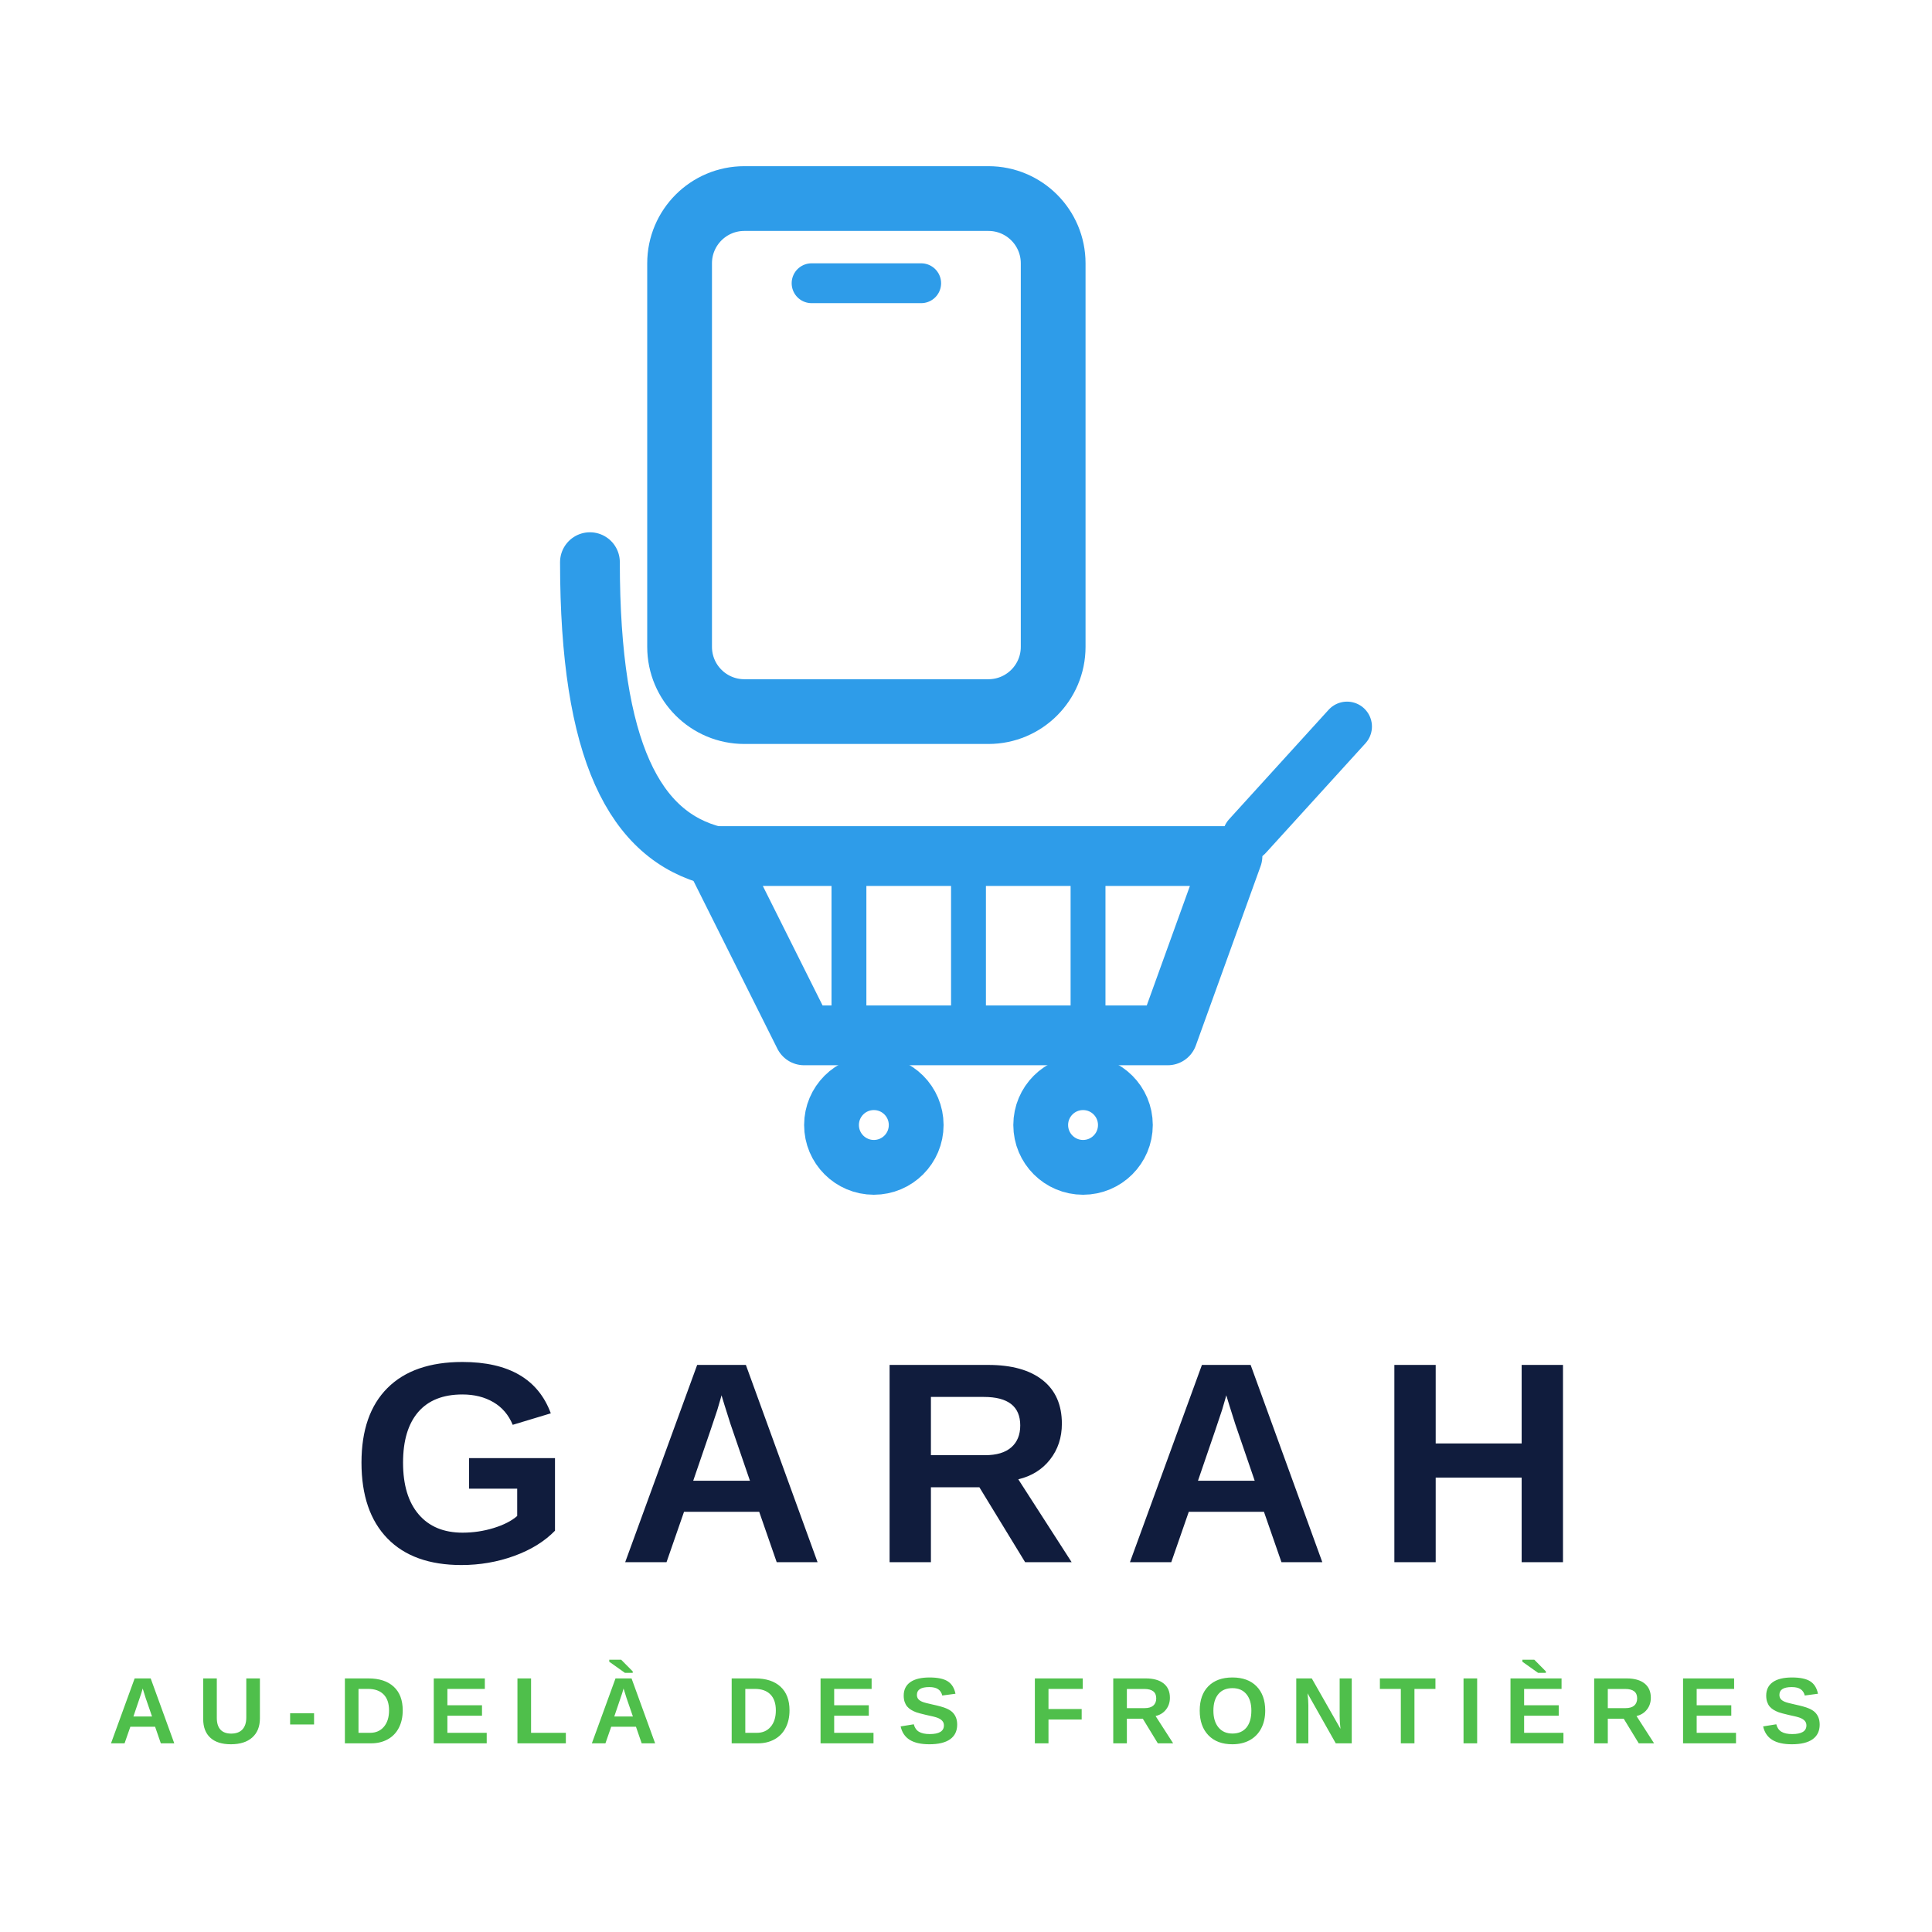
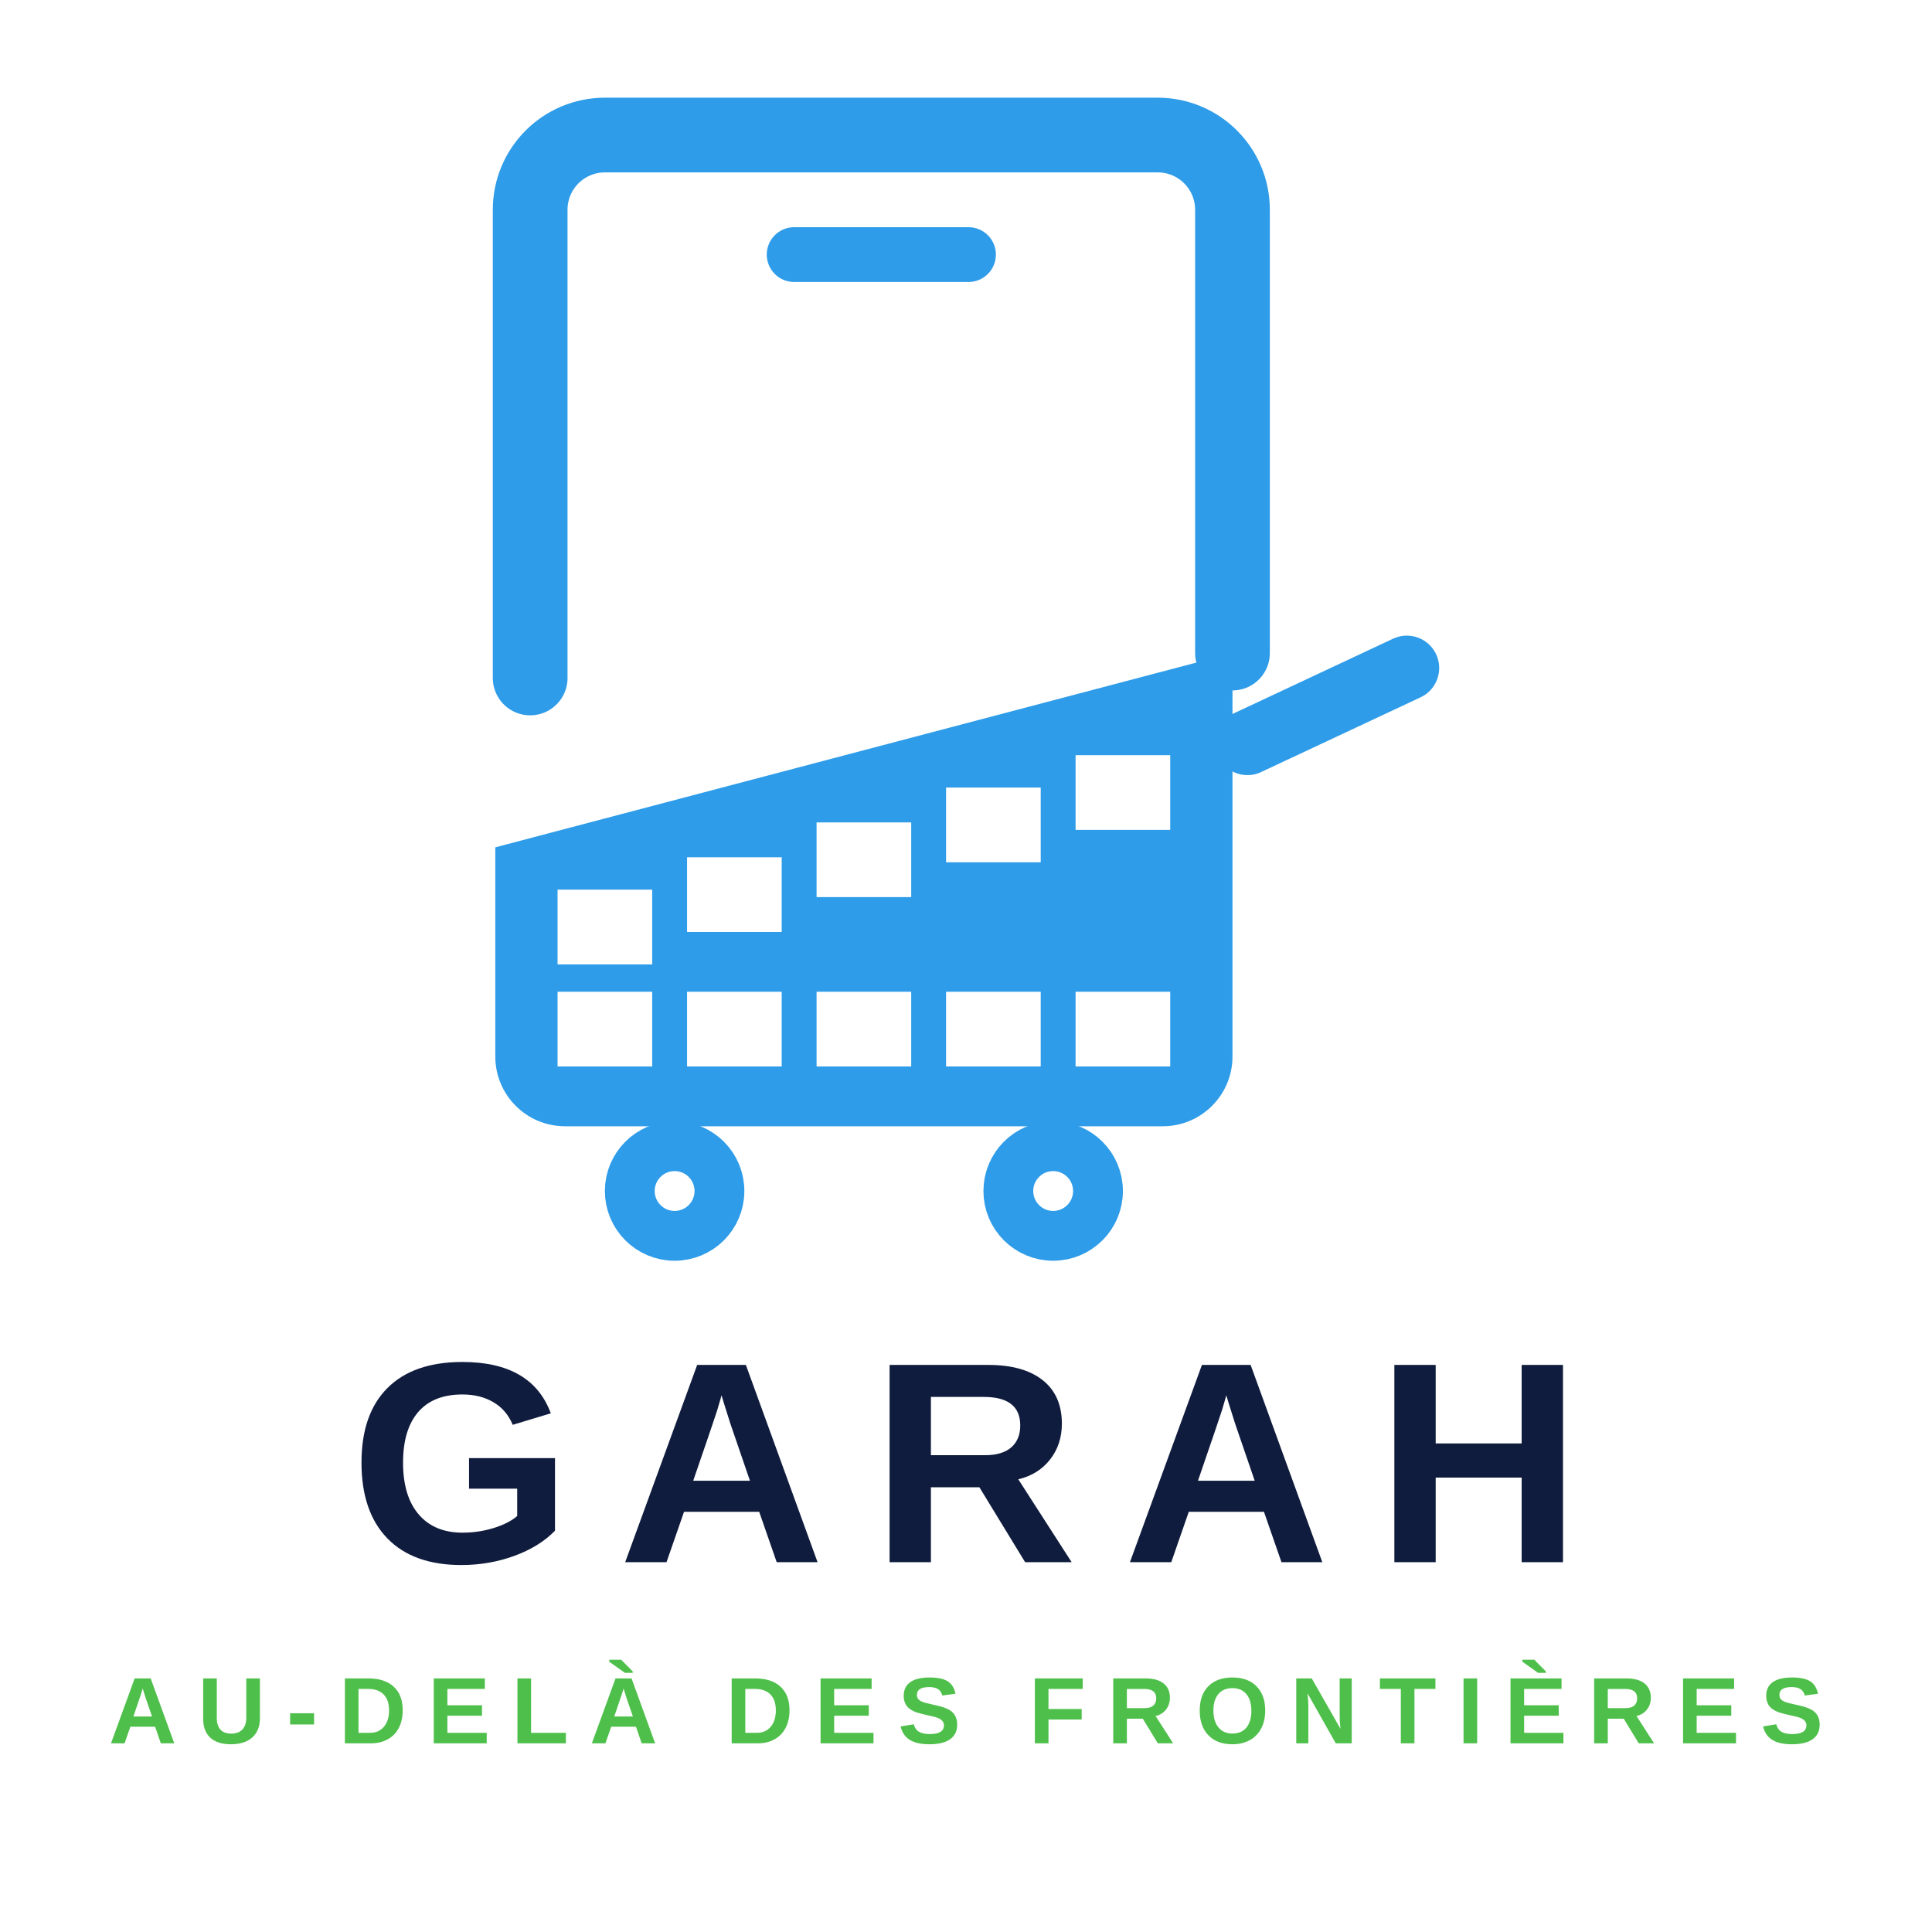
<svg xmlns="http://www.w3.org/2000/svg" viewBox="0 0 512 512" width="512" height="512" role="img" aria-label="GARAH">
  <g transform="translate(256 180) scale(0.66) translate(-256 -256)">
-     <g transform="translate(-45 23)" fill="none" stroke="#2E9CE9" stroke-linecap="round" stroke-linejoin="round">
-       <rect x="186" y="40" width="150" height="206" rx="26" stroke-width="26" />
-       <path d="M239 74 h44" stroke-width="16" />
-       <path d="M150 186 C 150 262, 168 296, 200 304" stroke-width="24" />
-       <path d="M200 304 H408 L382 376 H236 Z" stroke-width="24" />
-       <path d="M414 296 L454 252" stroke-width="20" />
-       <g stroke-width="14">
-         <path d="M254 306 v68" />
-         <path d="M302 306 v68" />
-         <path d="M350 306 v68" />
-       </g>
-       <circle cx="264" cy="412" r="17" stroke-width="22" />
-       <circle cx="348" cy="412" r="17" stroke-width="22" />
+     <g transform="translate(-37 -6.5)" fill="#2E9CE9">
+       <path fill="none" stroke="#2E9CE9" stroke-width="30" stroke-linecap="round" stroke-linejoin="round" d="M118 262 V 74 a30 30 0 0 1 30-30 H 370 a30 30 0 0 1 30 30 V 252" />
+       <path fill="none" stroke="#2E9CE9" stroke-width="22" stroke-linecap="round" d="M224 92 h70" />
+       <path fill="none" stroke="#2E9CE9" stroke-width="26" stroke-linecap="round" d="M406 288 L470 258" />
+       <path fill-rule="evenodd" d="       M104 330 L400 252 L400 414 a28 28 0 0 1 -28 28 H132 a28 28 0 0 1 -28 -28 Z       M129 347 h38 v30 h-38 z       M181 334 h38 v30 h-38 z       M233 320 h38 v30 h-38 z       M285 306 h38 v30 h-38 z       M337 293 h38 v30 h-38 z       M129 388 h38 v30 h-38 z       M181 388 h38 v30 h-38 z       M233 388 h38 v30 h-38 z       M285 388 h38 v30 h-38 z       M337 388 h38 v30 h-38 z" />
+       <circle cx="176" cy="468" r="18" fill="none" stroke="#2E9CE9" stroke-width="20" />
+       <circle cx="328" cy="468" r="18" fill="none" stroke="#2E9CE9" stroke-width="20" />
    </g>
  </g>
  <text x="256" y="414" text-anchor="middle" font-family="Arial, Helvetica, sans-serif" font-weight="700" font-size="76" letter-spacing="12" fill="#101C3D">GARAH</text>
  <text x="256" y="462" text-anchor="middle" font-family="Arial, Helvetica, sans-serif" font-weight="600" font-size="25" letter-spacing="5.5" fill="#4FBF4B">AU-DELÀ DES FRONTIÈRES</text>
</svg>
